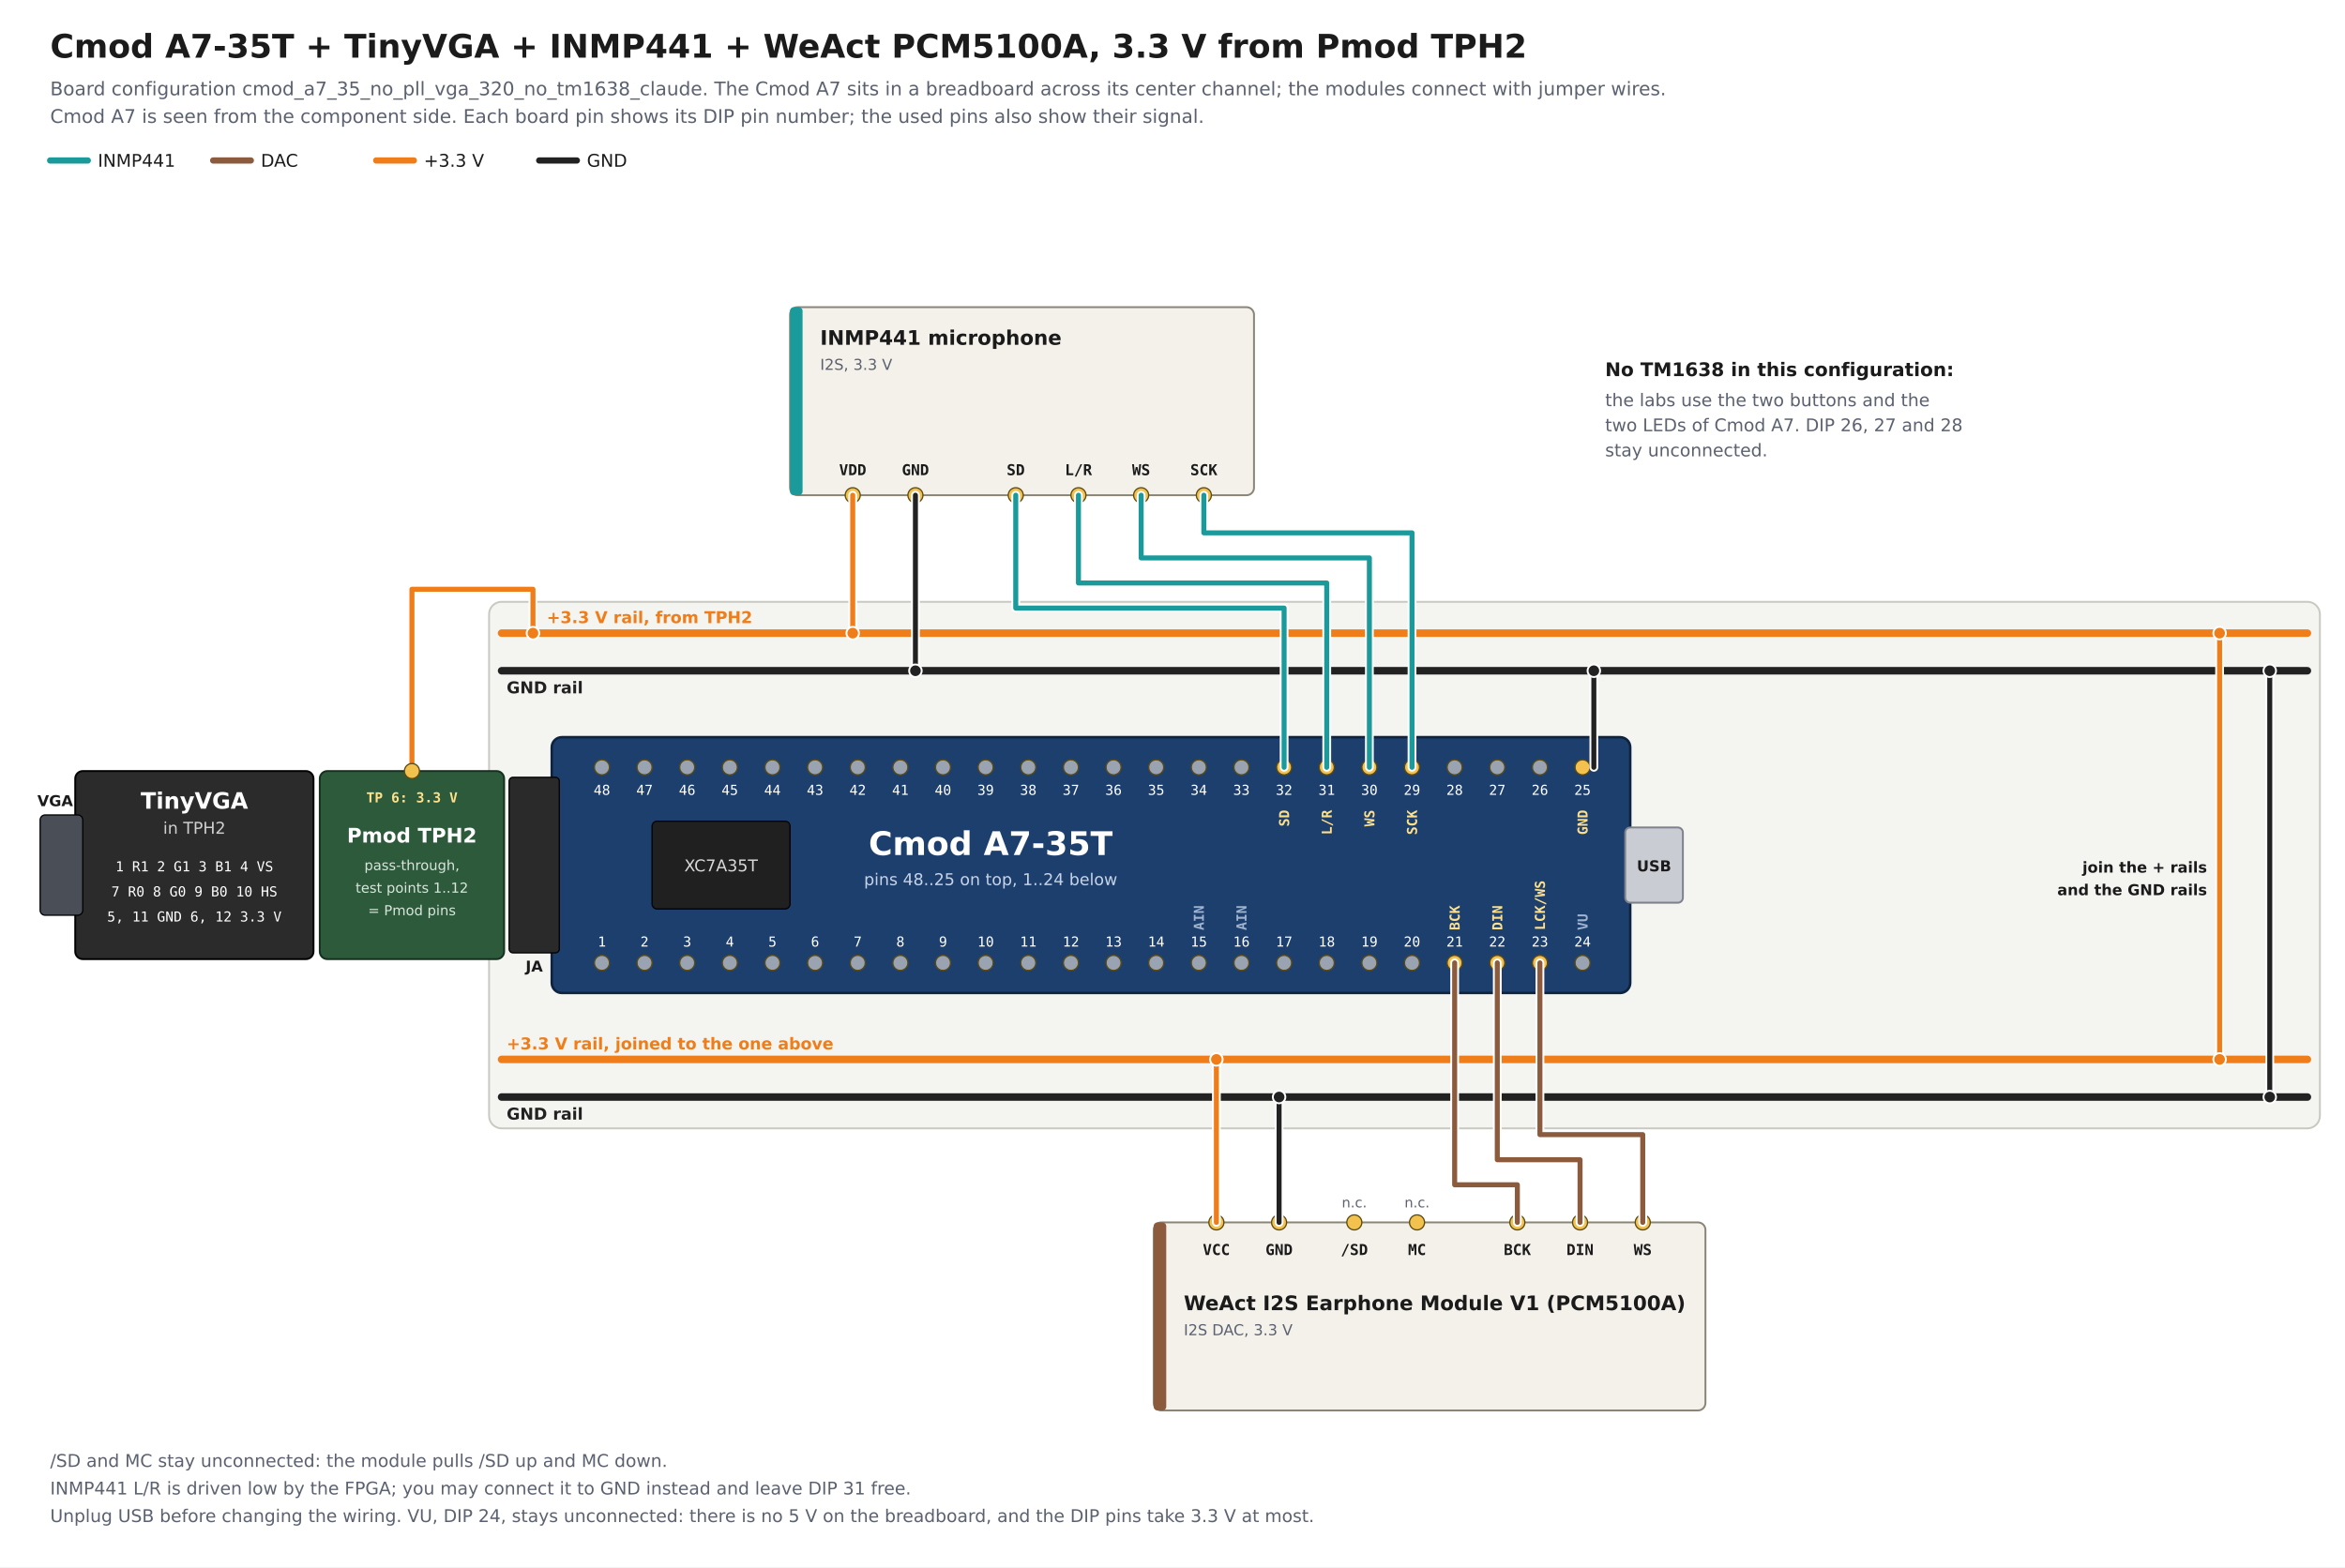
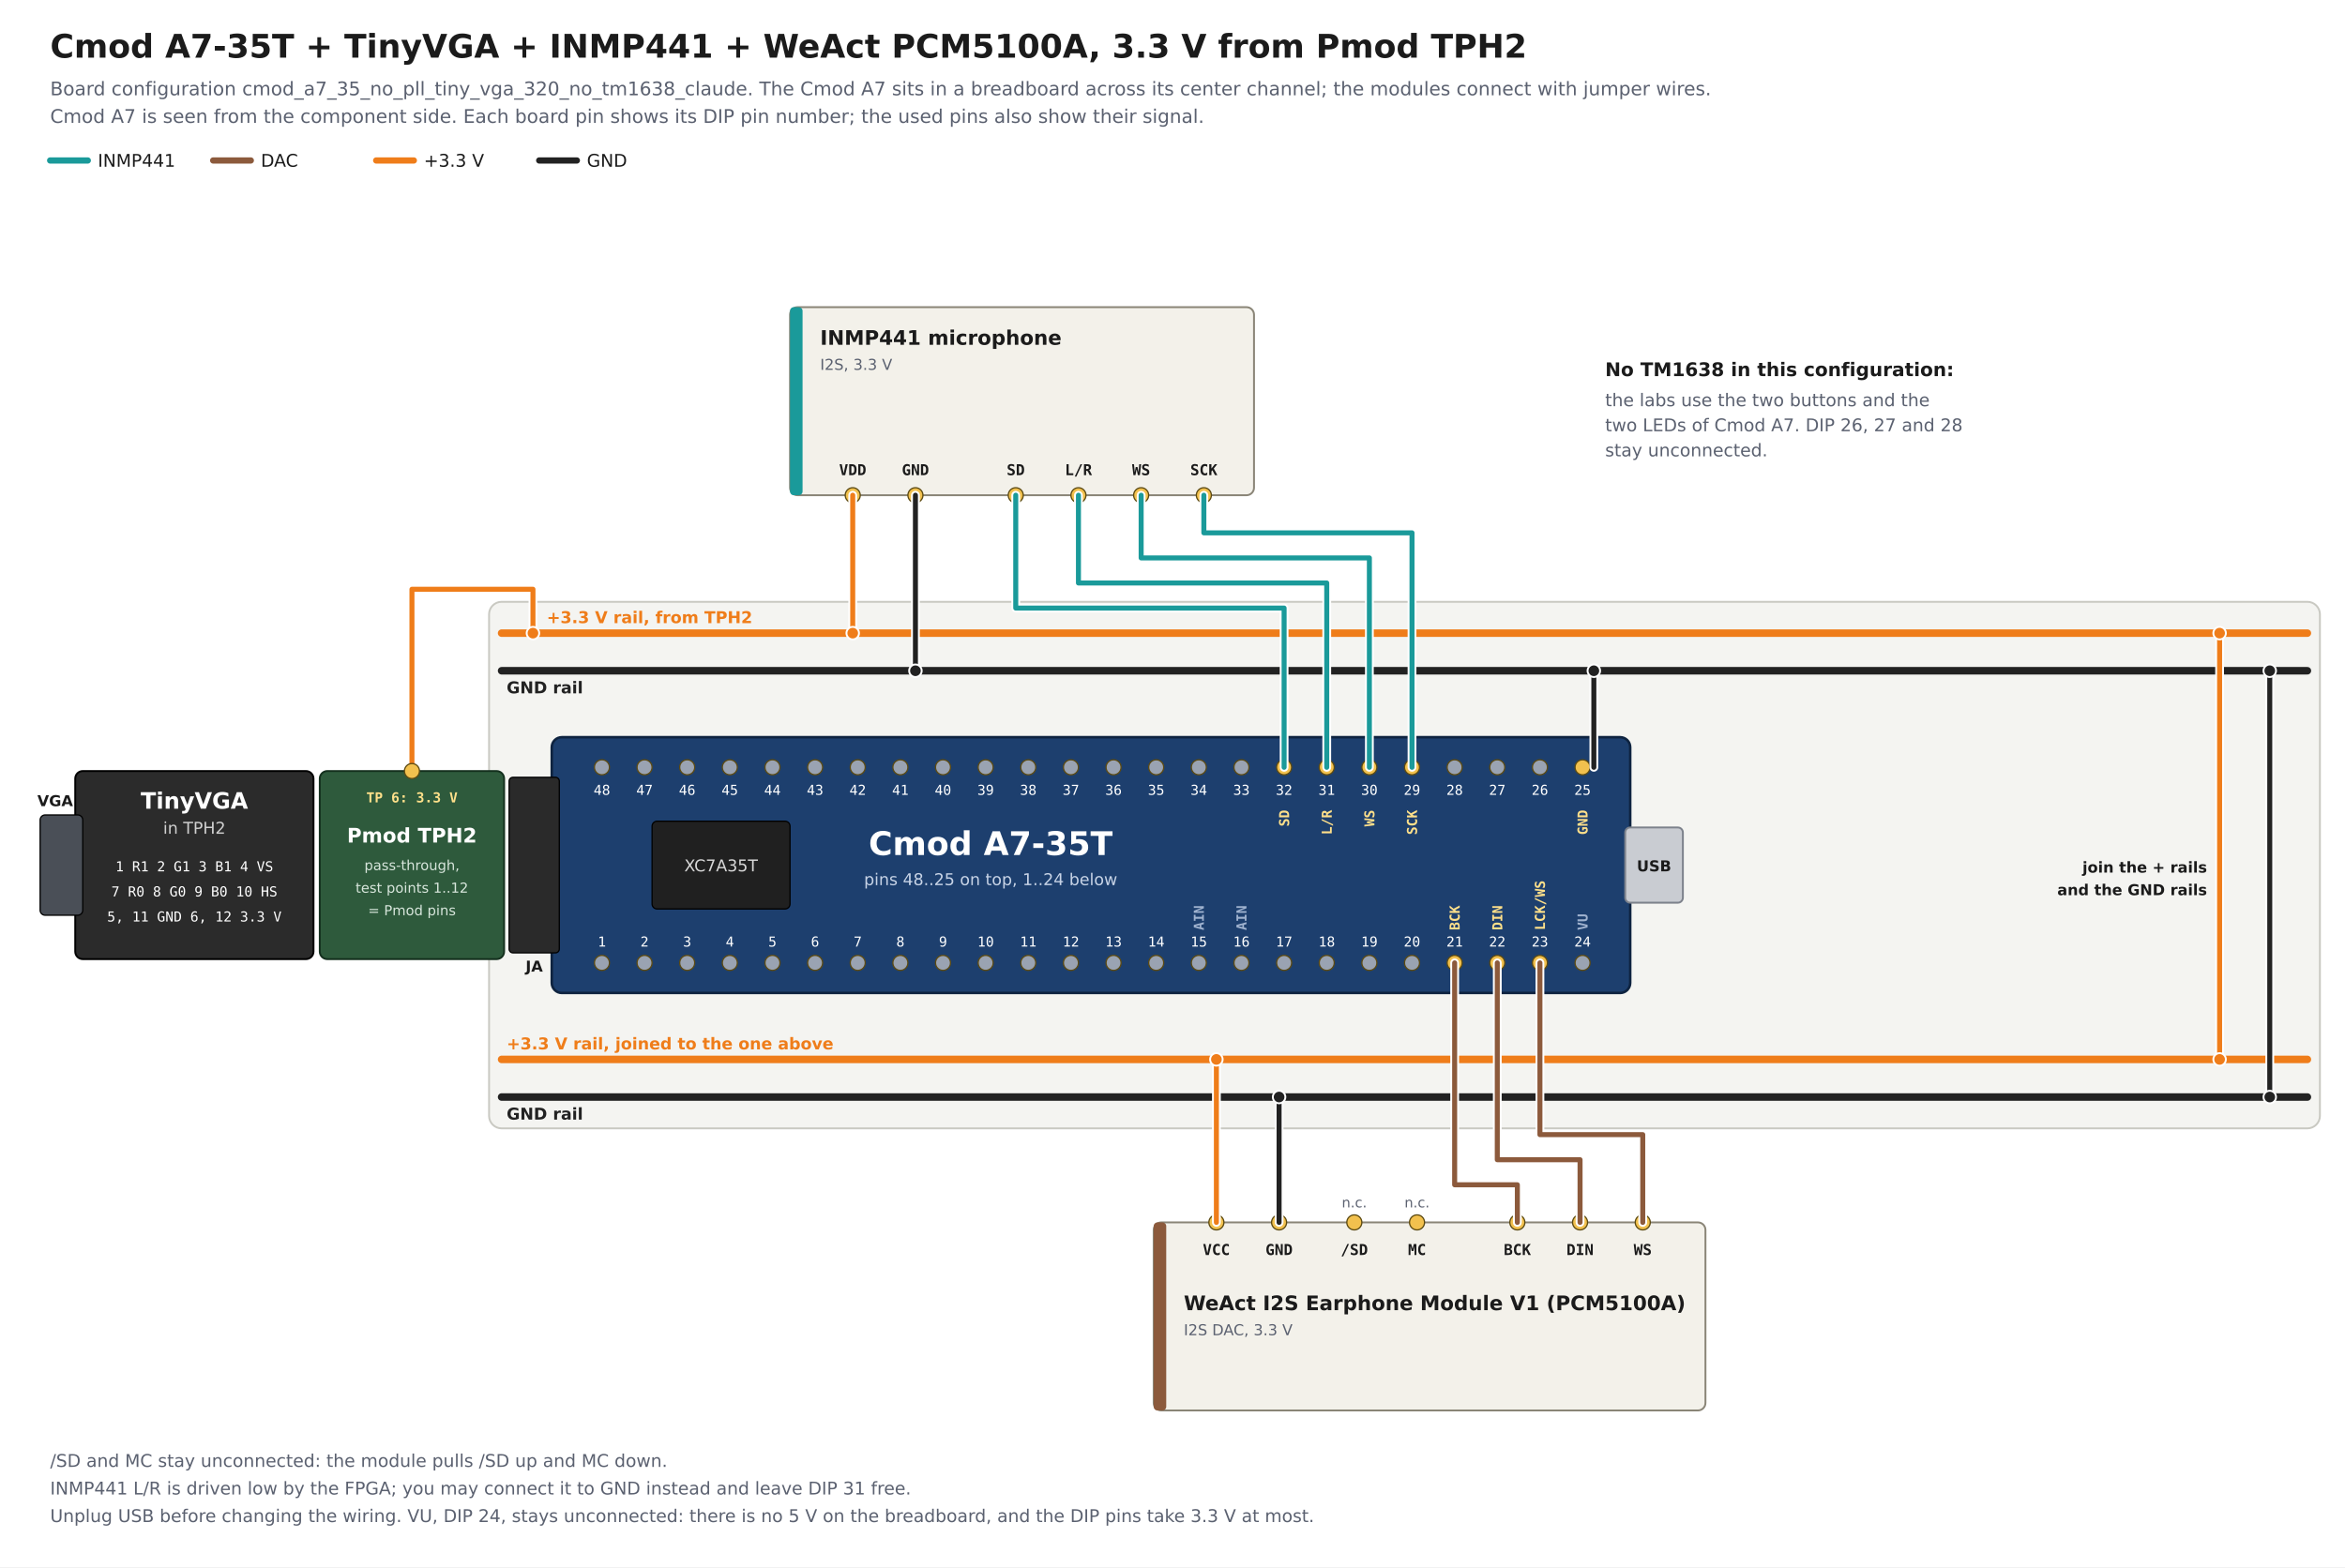
<svg xmlns="http://www.w3.org/2000/svg" width="1870" height="1250" viewBox="0 0 1870 1250">
  <rect width="1870" height="1250" fill="#ffffff" />
  <text x="40" y="46" font-family="DejaVu Sans, Liberation Sans, Arial, sans-serif" font-size="26" font-weight="bold" fill="#1b1b1b" text-anchor="start">Cmod A7-35T + TinyVGA + INMP441 + WeAct PCM5100A, 3.3 V from Pmod TPH2</text>
-   <text x="40" y="76" font-family="DejaVu Sans, Liberation Sans, Arial, sans-serif" font-size="15" font-weight="normal" fill="#5b6170" text-anchor="start">Board configuration cmod_a7_35_no_pll_vga_320_no_tm1638_claude. The Cmod A7 sits in a breadboard across its center channel; the modules connect with jumper wires.</text>
+   <text x="40" y="76" font-family="DejaVu Sans, Liberation Sans, Arial, sans-serif" font-size="15" font-weight="normal" fill="#5b6170" text-anchor="start">Board configuration cmod_a7_35_no_pll_tiny_vga_320_no_tm1638_claude. The Cmod A7 sits in a breadboard across its center channel; the modules connect with jumper wires.</text>
  <text x="40" y="98" font-family="DejaVu Sans, Liberation Sans, Arial, sans-serif" font-size="15" font-weight="normal" fill="#5b6170" text-anchor="start">Cmod A7 is seen from the component side. Each board pin shows its DIP pin number; the used pins also show their signal.</text>
  <line x1="40" y1="128" x2="70" y2="128" stroke="#1a9a9a" stroke-width="5" stroke-linecap="round" />
  <text x="78" y="133" font-family="DejaVu Sans, Liberation Sans, Arial, sans-serif" font-size="14" font-weight="normal" fill="#1b1b1b" text-anchor="start">INMP441</text>
  <line x1="170" y1="128" x2="200" y2="128" stroke="#8c5a3c" stroke-width="5" stroke-linecap="round" />
  <text x="208" y="133" font-family="DejaVu Sans, Liberation Sans, Arial, sans-serif" font-size="14" font-weight="normal" fill="#1b1b1b" text-anchor="start">DAC</text>
  <line x1="300" y1="128" x2="330" y2="128" stroke="#ef7d1a" stroke-width="5" stroke-linecap="round" />
  <text x="338" y="133" font-family="DejaVu Sans, Liberation Sans, Arial, sans-serif" font-size="14" font-weight="normal" fill="#1b1b1b" text-anchor="start">+3.3 V</text>
  <line x1="430" y1="128" x2="460" y2="128" stroke="#222222" stroke-width="5" stroke-linecap="round" />
  <text x="468" y="133" font-family="DejaVu Sans, Liberation Sans, Arial, sans-serif" font-size="14" font-weight="normal" fill="#1b1b1b" text-anchor="start">GND</text>
  <g transform="translate(150 0)">
    <rect x="240" y="480" width="1460" height="420" rx="10" fill="#f4f4f1" stroke="#c9c9c2" stroke-width="1.5" />
    <text x="286" y="497" font-family="DejaVu Sans, Liberation Sans, Arial, sans-serif" font-size="13" font-weight="bold" fill="#ef7d1a" text-anchor="start">+3.3 V rail, from TPH2</text>
    <text x="254" y="553" font-family="DejaVu Sans, Liberation Sans, Arial, sans-serif" font-size="13" font-weight="bold" fill="#222222" text-anchor="start">GND rail</text>
    <text x="254" y="837" font-family="DejaVu Sans, Liberation Sans, Arial, sans-serif" font-size="13" font-weight="bold" fill="#ef7d1a" text-anchor="start">+3.3 V rail, joined to the one above</text>
    <text x="254" y="893" font-family="DejaVu Sans, Liberation Sans, Arial, sans-serif" font-size="13" font-weight="bold" fill="#222222" text-anchor="start">GND rail</text>
    <line x1="250" y1="505" x2="1690" y2="505" stroke="#ef7d1a" stroke-width="6" stroke-linecap="round" />
    <line x1="250" y1="535" x2="1690" y2="535" stroke="#222222" stroke-width="6" stroke-linecap="round" />
    <line x1="250" y1="845" x2="1690" y2="845" stroke="#ef7d1a" stroke-width="6" stroke-linecap="round" />
    <line x1="250" y1="875" x2="1690" y2="875" stroke="#222222" stroke-width="6" stroke-linecap="round" />
    <rect x="290" y="588" width="860" height="204" rx="8" fill="#1d3f6e" stroke="#0e2340" stroke-width="2" />
    <rect x="1146" y="660" width="46" height="60" rx="4" fill="#c9ccd2" stroke="#7d828c" stroke-width="1.5" />
    <text x="1169" y="695" font-family="DejaVu Sans, Liberation Sans, Arial, sans-serif" font-size="12" font-weight="bold" fill="#1b1b1b" text-anchor="middle">USB</text>
    <rect x="370" y="655" width="110" height="70" rx="4" fill="#202020" stroke="#000000" stroke-width="1" />
    <text x="425" y="695" font-family="DejaVu Sans, Liberation Sans, Arial, sans-serif" font-size="13" font-weight="normal" fill="#d8d8d8" text-anchor="middle">XC7A35T</text>
    <text x="640" y="682" font-family="DejaVu Sans, Liberation Sans, Arial, sans-serif" font-size="26" font-weight="bold" fill="#ffffff" text-anchor="middle">Cmod A7-35T</text>
    <text x="640" y="706" font-family="DejaVu Sans, Liberation Sans, Arial, sans-serif" font-size="13" font-weight="normal" fill="#c7d3e6" text-anchor="middle">pins 48..25 on top, 1..24 below</text>
    <circle cx="330" cy="768" r="6" fill="#9aa3b2" stroke="#5c4a12" stroke-width="1" />
    <text x="330" y="755" font-family="DejaVu Sans Mono, Liberation Mono, monospace" font-size="11" font-weight="normal" fill="#ffffff" text-anchor="middle">1</text>
    <circle cx="364" cy="768" r="6" fill="#9aa3b2" stroke="#5c4a12" stroke-width="1" />
    <text x="364" y="755" font-family="DejaVu Sans Mono, Liberation Mono, monospace" font-size="11" font-weight="normal" fill="#ffffff" text-anchor="middle">2</text>
    <circle cx="398" cy="768" r="6" fill="#9aa3b2" stroke="#5c4a12" stroke-width="1" />
    <text x="398" y="755" font-family="DejaVu Sans Mono, Liberation Mono, monospace" font-size="11" font-weight="normal" fill="#ffffff" text-anchor="middle">3</text>
    <circle cx="432" cy="768" r="6" fill="#9aa3b2" stroke="#5c4a12" stroke-width="1" />
    <text x="432" y="755" font-family="DejaVu Sans Mono, Liberation Mono, monospace" font-size="11" font-weight="normal" fill="#ffffff" text-anchor="middle">4</text>
    <circle cx="466" cy="768" r="6" fill="#9aa3b2" stroke="#5c4a12" stroke-width="1" />
    <text x="466" y="755" font-family="DejaVu Sans Mono, Liberation Mono, monospace" font-size="11" font-weight="normal" fill="#ffffff" text-anchor="middle">5</text>
    <circle cx="500" cy="768" r="6" fill="#9aa3b2" stroke="#5c4a12" stroke-width="1" />
    <text x="500" y="755" font-family="DejaVu Sans Mono, Liberation Mono, monospace" font-size="11" font-weight="normal" fill="#ffffff" text-anchor="middle">6</text>
    <circle cx="534" cy="768" r="6" fill="#9aa3b2" stroke="#5c4a12" stroke-width="1" />
    <text x="534" y="755" font-family="DejaVu Sans Mono, Liberation Mono, monospace" font-size="11" font-weight="normal" fill="#ffffff" text-anchor="middle">7</text>
    <circle cx="568" cy="768" r="6" fill="#9aa3b2" stroke="#5c4a12" stroke-width="1" />
    <text x="568" y="755" font-family="DejaVu Sans Mono, Liberation Mono, monospace" font-size="11" font-weight="normal" fill="#ffffff" text-anchor="middle">8</text>
    <circle cx="602" cy="768" r="6" fill="#9aa3b2" stroke="#5c4a12" stroke-width="1" />
    <text x="602" y="755" font-family="DejaVu Sans Mono, Liberation Mono, monospace" font-size="11" font-weight="normal" fill="#ffffff" text-anchor="middle">9</text>
    <circle cx="636" cy="768" r="6" fill="#9aa3b2" stroke="#5c4a12" stroke-width="1" />
    <text x="636" y="755" font-family="DejaVu Sans Mono, Liberation Mono, monospace" font-size="11" font-weight="normal" fill="#ffffff" text-anchor="middle">10</text>
    <circle cx="670" cy="768" r="6" fill="#9aa3b2" stroke="#5c4a12" stroke-width="1" />
    <text x="670" y="755" font-family="DejaVu Sans Mono, Liberation Mono, monospace" font-size="11" font-weight="normal" fill="#ffffff" text-anchor="middle">11</text>
    <circle cx="704" cy="768" r="6" fill="#9aa3b2" stroke="#5c4a12" stroke-width="1" />
    <text x="704" y="755" font-family="DejaVu Sans Mono, Liberation Mono, monospace" font-size="11" font-weight="normal" fill="#ffffff" text-anchor="middle">12</text>
    <circle cx="738" cy="768" r="6" fill="#9aa3b2" stroke="#5c4a12" stroke-width="1" />
    <text x="738" y="755" font-family="DejaVu Sans Mono, Liberation Mono, monospace" font-size="11" font-weight="normal" fill="#ffffff" text-anchor="middle">13</text>
    <circle cx="772" cy="768" r="6" fill="#9aa3b2" stroke="#5c4a12" stroke-width="1" />
    <text x="772" y="755" font-family="DejaVu Sans Mono, Liberation Mono, monospace" font-size="11" font-weight="normal" fill="#ffffff" text-anchor="middle">14</text>
    <circle cx="806" cy="768" r="6" fill="#9aa3b2" stroke="#5c4a12" stroke-width="1" />
    <text x="806" y="755" font-family="DejaVu Sans Mono, Liberation Mono, monospace" font-size="11" font-weight="normal" fill="#ffffff" text-anchor="middle">15</text>
    <text x="810" y="742" font-family="DejaVu Sans Mono, Liberation Mono, monospace" font-size="11" font-weight="bold" fill="#9fb2cf" text-anchor="start" transform="rotate(-90 810 742)">AIN</text>
    <circle cx="840" cy="768" r="6" fill="#9aa3b2" stroke="#5c4a12" stroke-width="1" />
    <text x="840" y="755" font-family="DejaVu Sans Mono, Liberation Mono, monospace" font-size="11" font-weight="normal" fill="#ffffff" text-anchor="middle">16</text>
    <text x="844" y="742" font-family="DejaVu Sans Mono, Liberation Mono, monospace" font-size="11" font-weight="bold" fill="#9fb2cf" text-anchor="start" transform="rotate(-90 844 742)">AIN</text>
    <circle cx="874" cy="768" r="6" fill="#9aa3b2" stroke="#5c4a12" stroke-width="1" />
    <text x="874" y="755" font-family="DejaVu Sans Mono, Liberation Mono, monospace" font-size="11" font-weight="normal" fill="#ffffff" text-anchor="middle">17</text>
    <circle cx="908" cy="768" r="6" fill="#9aa3b2" stroke="#5c4a12" stroke-width="1" />
    <text x="908" y="755" font-family="DejaVu Sans Mono, Liberation Mono, monospace" font-size="11" font-weight="normal" fill="#ffffff" text-anchor="middle">18</text>
    <circle cx="942" cy="768" r="6" fill="#9aa3b2" stroke="#5c4a12" stroke-width="1" />
    <text x="942" y="755" font-family="DejaVu Sans Mono, Liberation Mono, monospace" font-size="11" font-weight="normal" fill="#ffffff" text-anchor="middle">19</text>
    <circle cx="976" cy="768" r="6" fill="#9aa3b2" stroke="#5c4a12" stroke-width="1" />
    <text x="976" y="755" font-family="DejaVu Sans Mono, Liberation Mono, monospace" font-size="11" font-weight="normal" fill="#ffffff" text-anchor="middle">20</text>
    <circle cx="1010" cy="768" r="6" fill="#f2c14e" stroke="#5c4a12" stroke-width="1" />
    <text x="1010" y="755" font-family="DejaVu Sans Mono, Liberation Mono, monospace" font-size="11" font-weight="normal" fill="#ffffff" text-anchor="middle">21</text>
    <text x="1014" y="742" font-family="DejaVu Sans Mono, Liberation Mono, monospace" font-size="11" font-weight="bold" fill="#ffe08a" text-anchor="start" transform="rotate(-90 1014 742)">BCK</text>
    <circle cx="1044" cy="768" r="6" fill="#f2c14e" stroke="#5c4a12" stroke-width="1" />
    <text x="1044" y="755" font-family="DejaVu Sans Mono, Liberation Mono, monospace" font-size="11" font-weight="normal" fill="#ffffff" text-anchor="middle">22</text>
    <text x="1048" y="742" font-family="DejaVu Sans Mono, Liberation Mono, monospace" font-size="11" font-weight="bold" fill="#ffe08a" text-anchor="start" transform="rotate(-90 1048 742)">DIN</text>
    <circle cx="1078" cy="768" r="6" fill="#f2c14e" stroke="#5c4a12" stroke-width="1" />
    <text x="1078" y="755" font-family="DejaVu Sans Mono, Liberation Mono, monospace" font-size="11" font-weight="normal" fill="#ffffff" text-anchor="middle">23</text>
    <text x="1082" y="742" font-family="DejaVu Sans Mono, Liberation Mono, monospace" font-size="11" font-weight="bold" fill="#ffe08a" text-anchor="start" transform="rotate(-90 1082 742)">LCK/WS</text>
    <circle cx="1112" cy="768" r="6" fill="#9aa3b2" stroke="#5c4a12" stroke-width="1" />
    <text x="1112" y="755" font-family="DejaVu Sans Mono, Liberation Mono, monospace" font-size="11" font-weight="normal" fill="#ffffff" text-anchor="middle">24</text>
    <text x="1116" y="742" font-family="DejaVu Sans Mono, Liberation Mono, monospace" font-size="11" font-weight="bold" fill="#9fb2cf" text-anchor="start" transform="rotate(-90 1116 742)">VU</text>
    <circle cx="1112" cy="612" r="6" fill="#f2c14e" stroke="#5c4a12" stroke-width="1" />
    <text x="1112" y="634" font-family="DejaVu Sans Mono, Liberation Mono, monospace" font-size="11" font-weight="normal" fill="#ffffff" text-anchor="middle">25</text>
    <text x="1116" y="646" font-family="DejaVu Sans Mono, Liberation Mono, monospace" font-size="11" font-weight="bold" fill="#ffe08a" text-anchor="end" transform="rotate(-90 1116 646)">GND</text>
    <circle cx="1078" cy="612" r="6" fill="#9aa3b2" stroke="#5c4a12" stroke-width="1" />
    <text x="1078" y="634" font-family="DejaVu Sans Mono, Liberation Mono, monospace" font-size="11" font-weight="normal" fill="#ffffff" text-anchor="middle">26</text>
    <circle cx="1044" cy="612" r="6" fill="#9aa3b2" stroke="#5c4a12" stroke-width="1" />
    <text x="1044" y="634" font-family="DejaVu Sans Mono, Liberation Mono, monospace" font-size="11" font-weight="normal" fill="#ffffff" text-anchor="middle">27</text>
    <circle cx="1010" cy="612" r="6" fill="#9aa3b2" stroke="#5c4a12" stroke-width="1" />
    <text x="1010" y="634" font-family="DejaVu Sans Mono, Liberation Mono, monospace" font-size="11" font-weight="normal" fill="#ffffff" text-anchor="middle">28</text>
    <circle cx="976" cy="612" r="6" fill="#f2c14e" stroke="#5c4a12" stroke-width="1" />
    <text x="976" y="634" font-family="DejaVu Sans Mono, Liberation Mono, monospace" font-size="11" font-weight="normal" fill="#ffffff" text-anchor="middle">29</text>
    <text x="980" y="646" font-family="DejaVu Sans Mono, Liberation Mono, monospace" font-size="11" font-weight="bold" fill="#ffe08a" text-anchor="end" transform="rotate(-90 980 646)">SCK</text>
    <circle cx="942" cy="612" r="6" fill="#f2c14e" stroke="#5c4a12" stroke-width="1" />
    <text x="942" y="634" font-family="DejaVu Sans Mono, Liberation Mono, monospace" font-size="11" font-weight="normal" fill="#ffffff" text-anchor="middle">30</text>
    <text x="946" y="646" font-family="DejaVu Sans Mono, Liberation Mono, monospace" font-size="11" font-weight="bold" fill="#ffe08a" text-anchor="end" transform="rotate(-90 946 646)">WS</text>
    <circle cx="908" cy="612" r="6" fill="#f2c14e" stroke="#5c4a12" stroke-width="1" />
    <text x="908" y="634" font-family="DejaVu Sans Mono, Liberation Mono, monospace" font-size="11" font-weight="normal" fill="#ffffff" text-anchor="middle">31</text>
    <text x="912" y="646" font-family="DejaVu Sans Mono, Liberation Mono, monospace" font-size="11" font-weight="bold" fill="#ffe08a" text-anchor="end" transform="rotate(-90 912 646)">L/R</text>
    <circle cx="874" cy="612" r="6" fill="#f2c14e" stroke="#5c4a12" stroke-width="1" />
    <text x="874" y="634" font-family="DejaVu Sans Mono, Liberation Mono, monospace" font-size="11" font-weight="normal" fill="#ffffff" text-anchor="middle">32</text>
    <text x="878" y="646" font-family="DejaVu Sans Mono, Liberation Mono, monospace" font-size="11" font-weight="bold" fill="#ffe08a" text-anchor="end" transform="rotate(-90 878 646)">SD</text>
    <circle cx="840" cy="612" r="6" fill="#9aa3b2" stroke="#5c4a12" stroke-width="1" />
    <text x="840" y="634" font-family="DejaVu Sans Mono, Liberation Mono, monospace" font-size="11" font-weight="normal" fill="#ffffff" text-anchor="middle">33</text>
    <circle cx="806" cy="612" r="6" fill="#9aa3b2" stroke="#5c4a12" stroke-width="1" />
    <text x="806" y="634" font-family="DejaVu Sans Mono, Liberation Mono, monospace" font-size="11" font-weight="normal" fill="#ffffff" text-anchor="middle">34</text>
    <circle cx="772" cy="612" r="6" fill="#9aa3b2" stroke="#5c4a12" stroke-width="1" />
    <text x="772" y="634" font-family="DejaVu Sans Mono, Liberation Mono, monospace" font-size="11" font-weight="normal" fill="#ffffff" text-anchor="middle">35</text>
    <circle cx="738" cy="612" r="6" fill="#9aa3b2" stroke="#5c4a12" stroke-width="1" />
    <text x="738" y="634" font-family="DejaVu Sans Mono, Liberation Mono, monospace" font-size="11" font-weight="normal" fill="#ffffff" text-anchor="middle">36</text>
    <circle cx="704" cy="612" r="6" fill="#9aa3b2" stroke="#5c4a12" stroke-width="1" />
    <text x="704" y="634" font-family="DejaVu Sans Mono, Liberation Mono, monospace" font-size="11" font-weight="normal" fill="#ffffff" text-anchor="middle">37</text>
    <circle cx="670" cy="612" r="6" fill="#9aa3b2" stroke="#5c4a12" stroke-width="1" />
    <text x="670" y="634" font-family="DejaVu Sans Mono, Liberation Mono, monospace" font-size="11" font-weight="normal" fill="#ffffff" text-anchor="middle">38</text>
    <circle cx="636" cy="612" r="6" fill="#9aa3b2" stroke="#5c4a12" stroke-width="1" />
    <text x="636" y="634" font-family="DejaVu Sans Mono, Liberation Mono, monospace" font-size="11" font-weight="normal" fill="#ffffff" text-anchor="middle">39</text>
    <circle cx="602" cy="612" r="6" fill="#9aa3b2" stroke="#5c4a12" stroke-width="1" />
    <text x="602" y="634" font-family="DejaVu Sans Mono, Liberation Mono, monospace" font-size="11" font-weight="normal" fill="#ffffff" text-anchor="middle">40</text>
    <circle cx="568" cy="612" r="6" fill="#9aa3b2" stroke="#5c4a12" stroke-width="1" />
    <text x="568" y="634" font-family="DejaVu Sans Mono, Liberation Mono, monospace" font-size="11" font-weight="normal" fill="#ffffff" text-anchor="middle">41</text>
    <circle cx="534" cy="612" r="6" fill="#9aa3b2" stroke="#5c4a12" stroke-width="1" />
    <text x="534" y="634" font-family="DejaVu Sans Mono, Liberation Mono, monospace" font-size="11" font-weight="normal" fill="#ffffff" text-anchor="middle">42</text>
    <circle cx="500" cy="612" r="6" fill="#9aa3b2" stroke="#5c4a12" stroke-width="1" />
    <text x="500" y="634" font-family="DejaVu Sans Mono, Liberation Mono, monospace" font-size="11" font-weight="normal" fill="#ffffff" text-anchor="middle">43</text>
    <circle cx="466" cy="612" r="6" fill="#9aa3b2" stroke="#5c4a12" stroke-width="1" />
    <text x="466" y="634" font-family="DejaVu Sans Mono, Liberation Mono, monospace" font-size="11" font-weight="normal" fill="#ffffff" text-anchor="middle">44</text>
    <circle cx="432" cy="612" r="6" fill="#9aa3b2" stroke="#5c4a12" stroke-width="1" />
    <text x="432" y="634" font-family="DejaVu Sans Mono, Liberation Mono, monospace" font-size="11" font-weight="normal" fill="#ffffff" text-anchor="middle">45</text>
    <circle cx="398" cy="612" r="6" fill="#9aa3b2" stroke="#5c4a12" stroke-width="1" />
    <text x="398" y="634" font-family="DejaVu Sans Mono, Liberation Mono, monospace" font-size="11" font-weight="normal" fill="#ffffff" text-anchor="middle">46</text>
    <circle cx="364" cy="612" r="6" fill="#9aa3b2" stroke="#5c4a12" stroke-width="1" />
    <text x="364" y="634" font-family="DejaVu Sans Mono, Liberation Mono, monospace" font-size="11" font-weight="normal" fill="#ffffff" text-anchor="middle">47</text>
    <circle cx="330" cy="612" r="6" fill="#9aa3b2" stroke="#5c4a12" stroke-width="1" />
    <text x="330" y="634" font-family="DejaVu Sans Mono, Liberation Mono, monospace" font-size="11" font-weight="normal" fill="#ffffff" text-anchor="middle">48</text>
    <rect x="256" y="620" width="40" height="140" rx="3" fill="#2a2a2a" stroke="#000000" stroke-width="1" />
    <text x="276" y="775" font-family="DejaVu Sans, Liberation Sans, Arial, sans-serif" font-size="12" font-weight="bold" fill="#1b1b1b" text-anchor="middle">JA</text>
    <rect x="105" y="615" width="147" height="150" rx="6" fill="#2e5a3c" stroke="#14301e" stroke-width="1.5" />
    <text x="178.5" y="640" font-family="DejaVu Sans Mono, Liberation Mono, monospace" font-size="11" font-weight="bold" fill="#ffe08a" text-anchor="middle">TP 6: 3.3 V</text>
    <text x="178.5" y="672" font-family="DejaVu Sans, Liberation Sans, Arial, sans-serif" font-size="16" font-weight="bold" fill="#ffffff" text-anchor="middle">Pmod TPH2</text>
    <text x="178.5" y="694" font-family="DejaVu Sans, Liberation Sans, Arial, sans-serif" font-size="11" font-weight="normal" fill="#d8e6dc" text-anchor="middle">pass-through,</text>
    <text x="178.5" y="712" font-family="DejaVu Sans, Liberation Sans, Arial, sans-serif" font-size="11" font-weight="normal" fill="#d8e6dc" text-anchor="middle">test points 1..12</text>
    <text x="178.5" y="730" font-family="DejaVu Sans, Liberation Sans, Arial, sans-serif" font-size="11" font-weight="normal" fill="#d8e6dc" text-anchor="middle">= Pmod pins</text>
    <polyline points="178.5,615 178.5,470 275,470 275,505" fill="none" stroke="#ffffff" stroke-width="7" stroke-linejoin="round" stroke-linecap="round" />
    <polyline points="178.5,615 178.5,470 275,470 275,505" fill="none" stroke="#ef7d1a" stroke-width="4" stroke-linejoin="round" stroke-linecap="round" />
    <circle cx="178.5" cy="615" r="6" fill="#f2c14e" stroke="#5c4a12" stroke-width="1" />
    <circle cx="275" cy="505" r="5" fill="#ef7d1a" stroke="#ffffff" stroke-width="1.5" />
    <rect x="-90" y="615" width="190" height="150" rx="6" fill="#2b2b2b" stroke="#000000" stroke-width="1.5" />
    <rect x="-118" y="650" width="34" height="80" rx="4" fill="#4a4f57" stroke="#000000" stroke-width="1" />
    <text x="5" y="645" font-family="DejaVu Sans, Liberation Sans, Arial, sans-serif" font-size="18" font-weight="bold" fill="#ffffff" text-anchor="middle">TinyVGA</text>
    <text x="5" y="665" font-family="DejaVu Sans, Liberation Sans, Arial, sans-serif" font-size="13" font-weight="normal" fill="#d0d0d0" text-anchor="middle">in TPH2</text>
    <text x="5" y="695" font-family="DejaVu Sans Mono, Liberation Mono, monospace" font-size="11" font-weight="normal" fill="#ffffff" text-anchor="middle">1 R1  2 G1  3 B1  4 VS</text>
    <text x="5" y="715" font-family="DejaVu Sans Mono, Liberation Mono, monospace" font-size="11" font-weight="normal" fill="#ffffff" text-anchor="middle">7 R0  8 G0  9 B0 10 HS</text>
    <text x="5" y="735" font-family="DejaVu Sans Mono, Liberation Mono, monospace" font-size="11" font-weight="normal" fill="#ffffff" text-anchor="middle">5, 11 GND   6, 12 3.3 V</text>
    <text x="-106" y="643" font-family="DejaVu Sans, Liberation Sans, Arial, sans-serif" font-size="12" font-weight="bold" fill="#1b1b1b" text-anchor="middle">VGA</text>
    <polyline points="1121,612 1121,535" fill="none" stroke="#ffffff" stroke-width="7" stroke-linejoin="round" stroke-linecap="round" />
    <polyline points="1121,612 1121,535" fill="none" stroke="#222222" stroke-width="4" stroke-linejoin="round" stroke-linecap="round" />
    <circle cx="1121" cy="535" r="5" fill="#222222" stroke="#ffffff" stroke-width="1.5" />
    <polyline points="1620,505 1620,845" fill="none" stroke="#ffffff" stroke-width="7" stroke-linejoin="round" stroke-linecap="round" />
    <polyline points="1620,505 1620,845" fill="none" stroke="#ef7d1a" stroke-width="4" stroke-linejoin="round" stroke-linecap="round" />
    <circle cx="1620" cy="505" r="5" fill="#ef7d1a" stroke="#ffffff" stroke-width="1.5" />
    <circle cx="1620" cy="845" r="5" fill="#ef7d1a" stroke="#ffffff" stroke-width="1.5" />
    <polyline points="1660,535 1660,875" fill="none" stroke="#ffffff" stroke-width="7" stroke-linejoin="round" stroke-linecap="round" />
    <polyline points="1660,535 1660,875" fill="none" stroke="#222222" stroke-width="4" stroke-linejoin="round" stroke-linecap="round" />
    <circle cx="1660" cy="535" r="5" fill="#222222" stroke="#ffffff" stroke-width="1.5" />
    <circle cx="1660" cy="875" r="5" fill="#222222" stroke="#ffffff" stroke-width="1.5" />
    <text x="1610" y="696" font-family="DejaVu Sans, Liberation Sans, Arial, sans-serif" font-size="12" font-weight="bold" fill="#1b1b1b" text-anchor="end">join the + rails</text>
    <text x="1610" y="714" font-family="DejaVu Sans, Liberation Sans, Arial, sans-serif" font-size="12" font-weight="bold" fill="#1b1b1b" text-anchor="end">and the GND rails</text>
    <rect x="480" y="245" width="370" height="150" rx="6" fill="#f3f1ea" stroke="#8a8577" stroke-width="1.5" />
    <rect x="480" y="245" width="10" height="150" rx="3" fill="#1a9a9a" stroke="none" stroke-width="1" />
    <text x="504" y="275" font-family="DejaVu Sans, Liberation Sans, Arial, sans-serif" font-size="16" font-weight="bold" fill="#1b1b1b" text-anchor="start">INMP441 microphone</text>
    <text x="504" y="295" font-family="DejaVu Sans, Liberation Sans, Arial, sans-serif" font-size="12" font-weight="normal" fill="#5b6170" text-anchor="start">I2S, 3.3 V</text>
    <circle cx="530" cy="395" r="6" fill="#f2c14e" stroke="#5c4a12" stroke-width="1" />
    <text x="530" y="379" font-family="DejaVu Sans Mono, Liberation Mono, monospace" font-size="12" font-weight="bold" fill="#1b1b1b" text-anchor="middle">VDD</text>
    <circle cx="580" cy="395" r="6" fill="#f2c14e" stroke="#5c4a12" stroke-width="1" />
    <text x="580" y="379" font-family="DejaVu Sans Mono, Liberation Mono, monospace" font-size="12" font-weight="bold" fill="#1b1b1b" text-anchor="middle">GND</text>
    <circle cx="660" cy="395" r="6" fill="#f2c14e" stroke="#5c4a12" stroke-width="1" />
    <text x="660" y="379" font-family="DejaVu Sans Mono, Liberation Mono, monospace" font-size="12" font-weight="bold" fill="#1b1b1b" text-anchor="middle">SD</text>
    <circle cx="710" cy="395" r="6" fill="#f2c14e" stroke="#5c4a12" stroke-width="1" />
    <text x="710" y="379" font-family="DejaVu Sans Mono, Liberation Mono, monospace" font-size="12" font-weight="bold" fill="#1b1b1b" text-anchor="middle">L/R</text>
    <circle cx="760" cy="395" r="6" fill="#f2c14e" stroke="#5c4a12" stroke-width="1" />
    <text x="760" y="379" font-family="DejaVu Sans Mono, Liberation Mono, monospace" font-size="12" font-weight="bold" fill="#1b1b1b" text-anchor="middle">WS</text>
    <circle cx="810" cy="395" r="6" fill="#f2c14e" stroke="#5c4a12" stroke-width="1" />
    <text x="810" y="379" font-family="DejaVu Sans Mono, Liberation Mono, monospace" font-size="12" font-weight="bold" fill="#1b1b1b" text-anchor="middle">SCK</text>
    <polyline points="530,395 530,505" fill="none" stroke="#ffffff" stroke-width="7" stroke-linejoin="round" stroke-linecap="round" />
    <polyline points="530,395 530,505" fill="none" stroke="#ef7d1a" stroke-width="4" stroke-linejoin="round" stroke-linecap="round" />
    <circle cx="530" cy="505" r="5" fill="#ef7d1a" stroke="#ffffff" stroke-width="1.5" />
    <polyline points="580,395 580,535" fill="none" stroke="#ffffff" stroke-width="7" stroke-linejoin="round" stroke-linecap="round" />
    <polyline points="580,395 580,535" fill="none" stroke="#222222" stroke-width="4" stroke-linejoin="round" stroke-linecap="round" />
    <circle cx="580" cy="535" r="5" fill="#222222" stroke="#ffffff" stroke-width="1.5" />
    <polyline points="976,612 976,425 810,425 810,395" fill="none" stroke="#ffffff" stroke-width="7" stroke-linejoin="round" stroke-linecap="round" />
    <polyline points="976,612 976,425 810,425 810,395" fill="none" stroke="#1a9a9a" stroke-width="4" stroke-linejoin="round" stroke-linecap="round" />
    <polyline points="942,612 942,445 760,445 760,395" fill="none" stroke="#ffffff" stroke-width="7" stroke-linejoin="round" stroke-linecap="round" />
    <polyline points="942,612 942,445 760,445 760,395" fill="none" stroke="#1a9a9a" stroke-width="4" stroke-linejoin="round" stroke-linecap="round" />
    <polyline points="908,612 908,465 710,465 710,395" fill="none" stroke="#ffffff" stroke-width="7" stroke-linejoin="round" stroke-linecap="round" />
    <polyline points="908,612 908,465 710,465 710,395" fill="none" stroke="#1a9a9a" stroke-width="4" stroke-linejoin="round" stroke-linecap="round" />
    <polyline points="874,612 874,485 660,485 660,395" fill="none" stroke="#ffffff" stroke-width="7" stroke-linejoin="round" stroke-linecap="round" />
    <polyline points="874,612 874,485 660,485 660,395" fill="none" stroke="#1a9a9a" stroke-width="4" stroke-linejoin="round" stroke-linecap="round" />
    <text x="1130" y="300" font-family="DejaVu Sans, Liberation Sans, Arial, sans-serif" font-size="15" font-weight="bold" fill="#1b1b1b" text-anchor="start">No TM1638 in this configuration:</text>
    <text x="1130" y="324" font-family="DejaVu Sans, Liberation Sans, Arial, sans-serif" font-size="14" font-weight="normal" fill="#5b6170" text-anchor="start">the labs use the two buttons and the</text>
    <text x="1130" y="344" font-family="DejaVu Sans, Liberation Sans, Arial, sans-serif" font-size="14" font-weight="normal" fill="#5b6170" text-anchor="start">two LEDs of Cmod A7. DIP 26, 27 and 28</text>
    <text x="1130" y="364" font-family="DejaVu Sans, Liberation Sans, Arial, sans-serif" font-size="14" font-weight="normal" fill="#5b6170" text-anchor="start">stay unconnected.</text>
    <rect x="770" y="975" width="440" height="150" rx="6" fill="#f3f1ea" stroke="#8a8577" stroke-width="1.5" />
    <rect x="770" y="975" width="10" height="150" rx="3" fill="#8c5a3c" stroke="none" stroke-width="1" />
    <text x="794" y="1045" font-family="DejaVu Sans, Liberation Sans, Arial, sans-serif" font-size="16" font-weight="bold" fill="#1b1b1b" text-anchor="start">WeAct I2S Earphone Module V1 (PCM5100A)</text>
    <text x="794" y="1065" font-family="DejaVu Sans, Liberation Sans, Arial, sans-serif" font-size="12" font-weight="normal" fill="#5b6170" text-anchor="start">I2S DAC, 3.3 V</text>
    <circle cx="820" cy="975" r="6" fill="#f2c14e" stroke="#5c4a12" stroke-width="1" />
    <text x="820" y="1001" font-family="DejaVu Sans Mono, Liberation Mono, monospace" font-size="12" font-weight="bold" fill="#1b1b1b" text-anchor="middle">VCC</text>
    <circle cx="870" cy="975" r="6" fill="#f2c14e" stroke="#5c4a12" stroke-width="1" />
    <text x="870" y="1001" font-family="DejaVu Sans Mono, Liberation Mono, monospace" font-size="12" font-weight="bold" fill="#1b1b1b" text-anchor="middle">GND</text>
    <circle cx="930" cy="975" r="6" fill="#f2c14e" stroke="#5c4a12" stroke-width="1" />
    <text x="930" y="1001" font-family="DejaVu Sans Mono, Liberation Mono, monospace" font-size="12" font-weight="bold" fill="#1b1b1b" text-anchor="middle">/SD</text>
    <circle cx="980" cy="975" r="6" fill="#f2c14e" stroke="#5c4a12" stroke-width="1" />
    <text x="980" y="1001" font-family="DejaVu Sans Mono, Liberation Mono, monospace" font-size="12" font-weight="bold" fill="#1b1b1b" text-anchor="middle">MC</text>
    <circle cx="1060" cy="975" r="6" fill="#f2c14e" stroke="#5c4a12" stroke-width="1" />
    <text x="1060" y="1001" font-family="DejaVu Sans Mono, Liberation Mono, monospace" font-size="12" font-weight="bold" fill="#1b1b1b" text-anchor="middle">BCK</text>
    <circle cx="1110" cy="975" r="6" fill="#f2c14e" stroke="#5c4a12" stroke-width="1" />
    <text x="1110" y="1001" font-family="DejaVu Sans Mono, Liberation Mono, monospace" font-size="12" font-weight="bold" fill="#1b1b1b" text-anchor="middle">DIN</text>
    <circle cx="1160" cy="975" r="6" fill="#f2c14e" stroke="#5c4a12" stroke-width="1" />
    <text x="1160" y="1001" font-family="DejaVu Sans Mono, Liberation Mono, monospace" font-size="12" font-weight="bold" fill="#1b1b1b" text-anchor="middle">WS</text>
    <polyline points="820,975 820,845" fill="none" stroke="#ffffff" stroke-width="7" stroke-linejoin="round" stroke-linecap="round" />
    <polyline points="820,975 820,845" fill="none" stroke="#ef7d1a" stroke-width="4" stroke-linejoin="round" stroke-linecap="round" />
    <circle cx="820" cy="845" r="5" fill="#ef7d1a" stroke="#ffffff" stroke-width="1.5" />
    <polyline points="870,975 870,875" fill="none" stroke="#ffffff" stroke-width="7" stroke-linejoin="round" stroke-linecap="round" />
    <polyline points="870,975 870,875" fill="none" stroke="#222222" stroke-width="4" stroke-linejoin="round" stroke-linecap="round" />
    <circle cx="870" cy="875" r="5" fill="#222222" stroke="#ffffff" stroke-width="1.5" />
    <text x="930" y="963" font-family="DejaVu Sans, Liberation Sans, Arial, sans-serif" font-size="11" font-weight="normal" fill="#5b6170" text-anchor="middle">n.c.</text>
    <text x="980" y="963" font-family="DejaVu Sans, Liberation Sans, Arial, sans-serif" font-size="11" font-weight="normal" fill="#5b6170" text-anchor="middle">n.c.</text>
    <polyline points="1010,768 1010,945 1060,945 1060,975" fill="none" stroke="#ffffff" stroke-width="7" stroke-linejoin="round" stroke-linecap="round" />
    <polyline points="1010,768 1010,945 1060,945 1060,975" fill="none" stroke="#8c5a3c" stroke-width="4" stroke-linejoin="round" stroke-linecap="round" />
    <polyline points="1044,768 1044,925 1110,925 1110,975" fill="none" stroke="#ffffff" stroke-width="7" stroke-linejoin="round" stroke-linecap="round" />
    <polyline points="1044,768 1044,925 1110,925 1110,975" fill="none" stroke="#8c5a3c" stroke-width="4" stroke-linejoin="round" stroke-linecap="round" />
    <polyline points="1078,768 1078,905 1160,905 1160,975" fill="none" stroke="#ffffff" stroke-width="7" stroke-linejoin="round" stroke-linecap="round" />
    <polyline points="1078,768 1078,905 1160,905 1160,975" fill="none" stroke="#8c5a3c" stroke-width="4" stroke-linejoin="round" stroke-linecap="round" />
  </g>
  <text x="40" y="1170" font-family="DejaVu Sans, Liberation Sans, Arial, sans-serif" font-size="14" font-weight="normal" fill="#5b6170" text-anchor="start">/SD and MC stay unconnected: the module pulls /SD up and MC down.</text>
  <text x="40" y="1192" font-family="DejaVu Sans, Liberation Sans, Arial, sans-serif" font-size="14" font-weight="normal" fill="#5b6170" text-anchor="start">INMP441 L/R is driven low by the FPGA; you may connect it to GND instead and leave DIP 31 free.</text>
  <text x="40" y="1214" font-family="DejaVu Sans, Liberation Sans, Arial, sans-serif" font-size="14" font-weight="normal" fill="#5b6170" text-anchor="start">Unplug USB before changing the wiring. VU, DIP 24, stays unconnected: there is no 5 V on the breadboard, and the DIP pins take 3.3 V at most.</text>
</svg>
